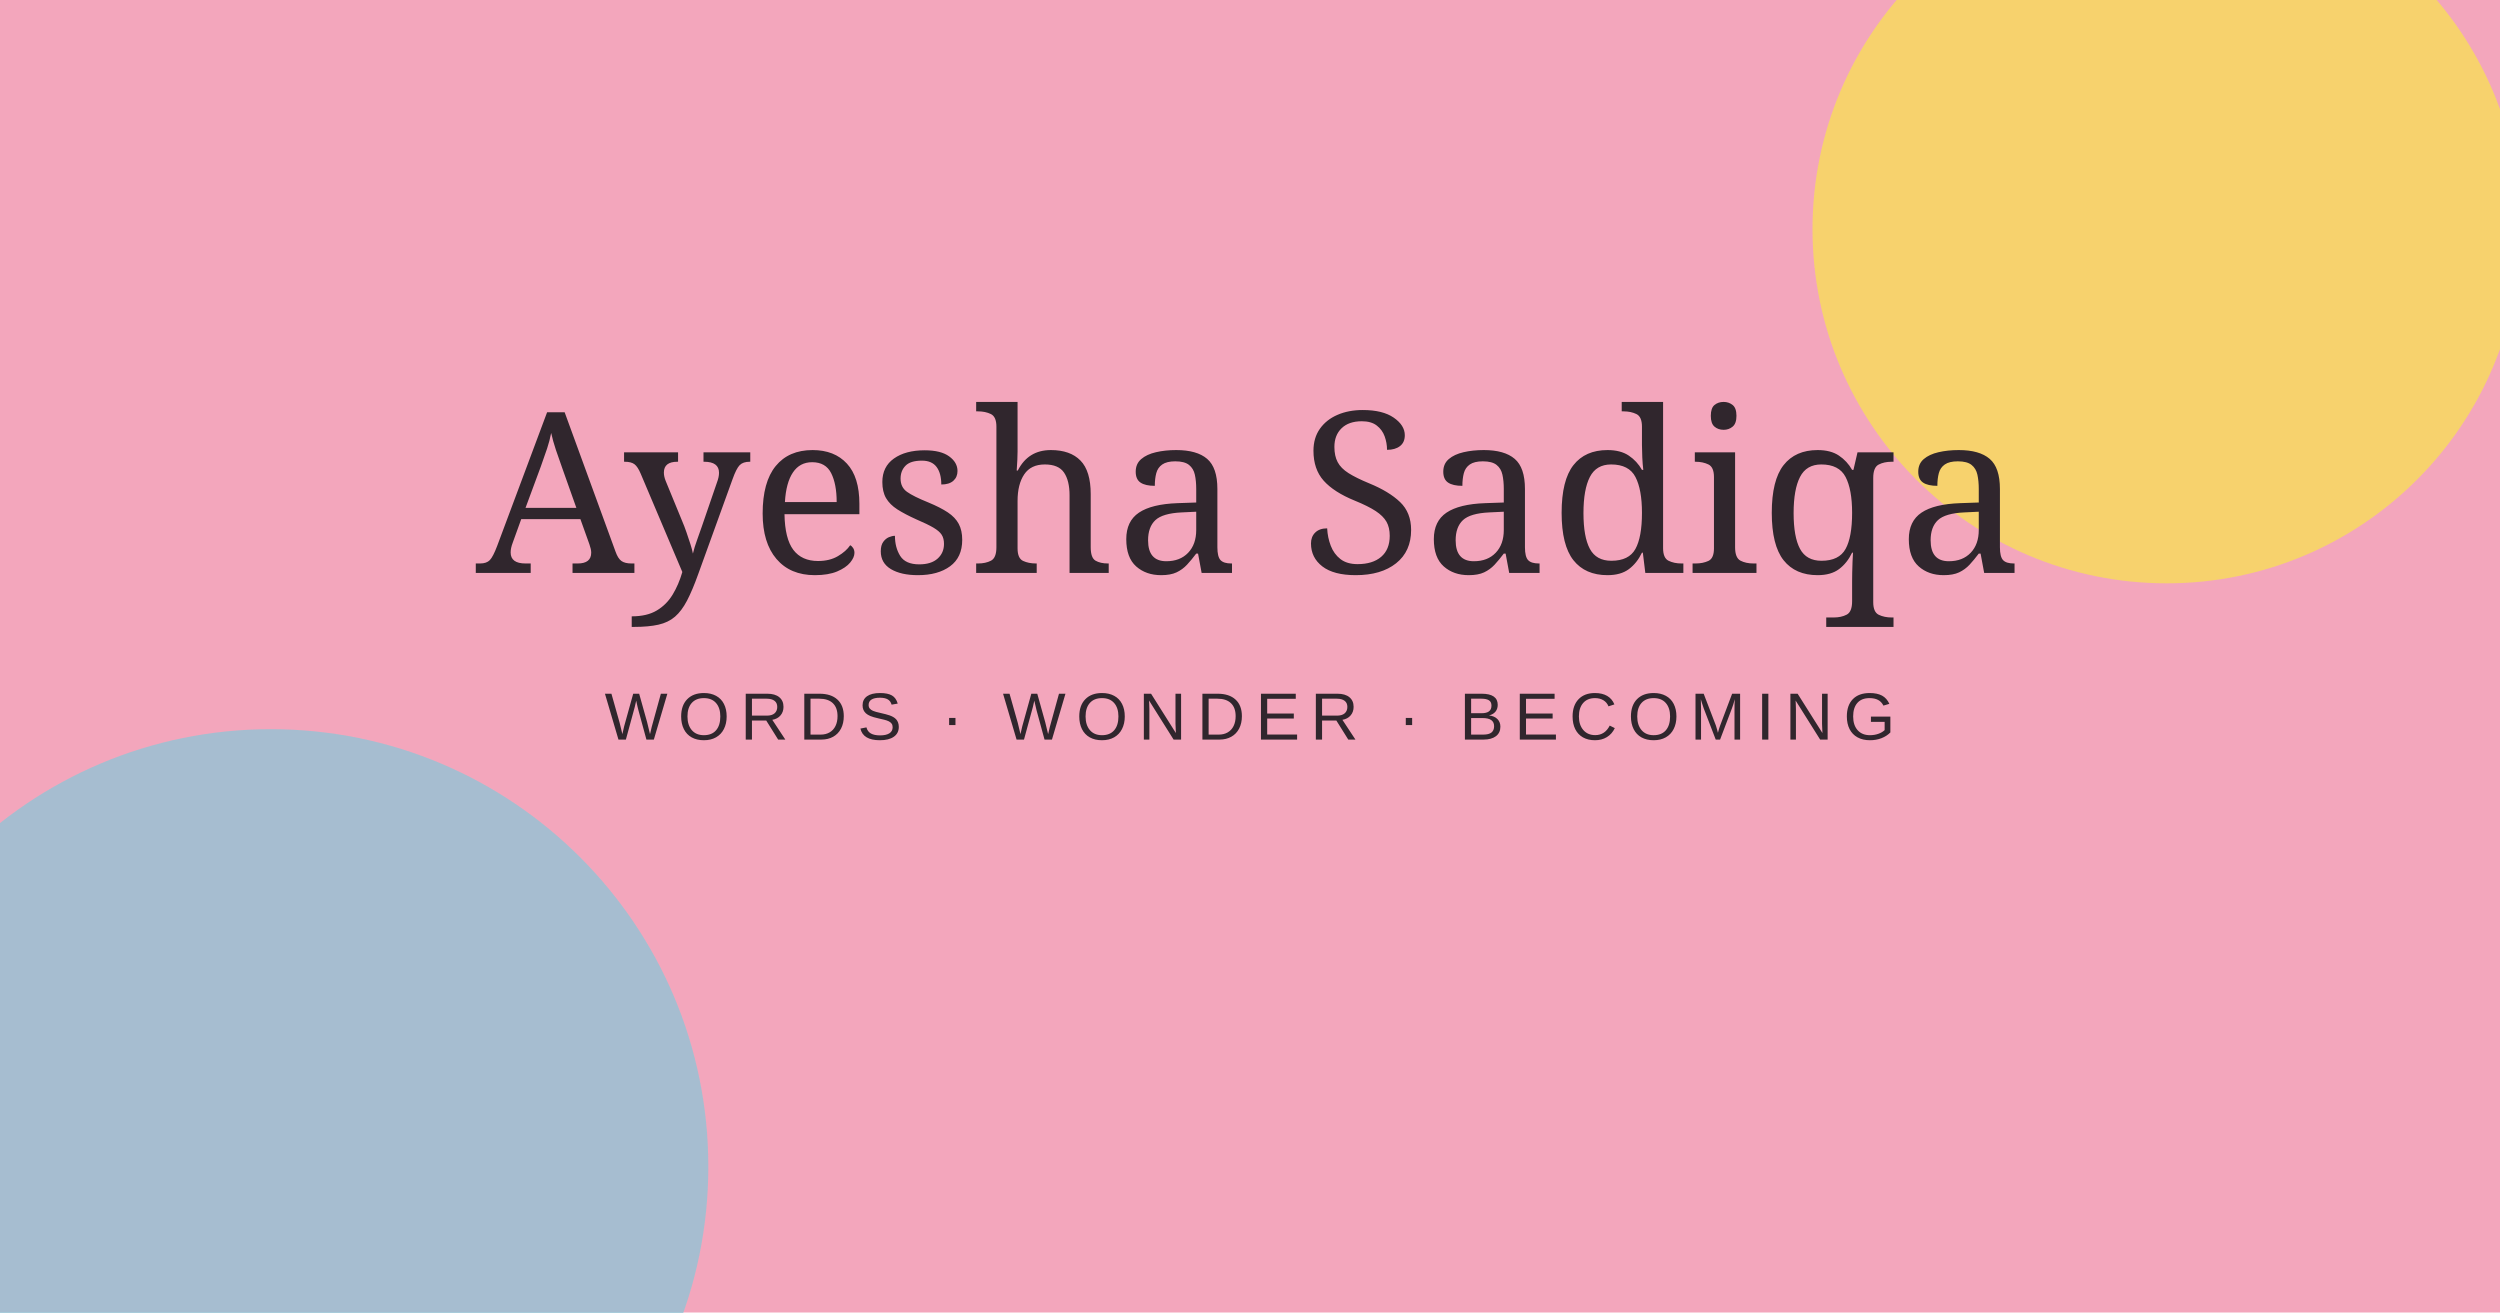
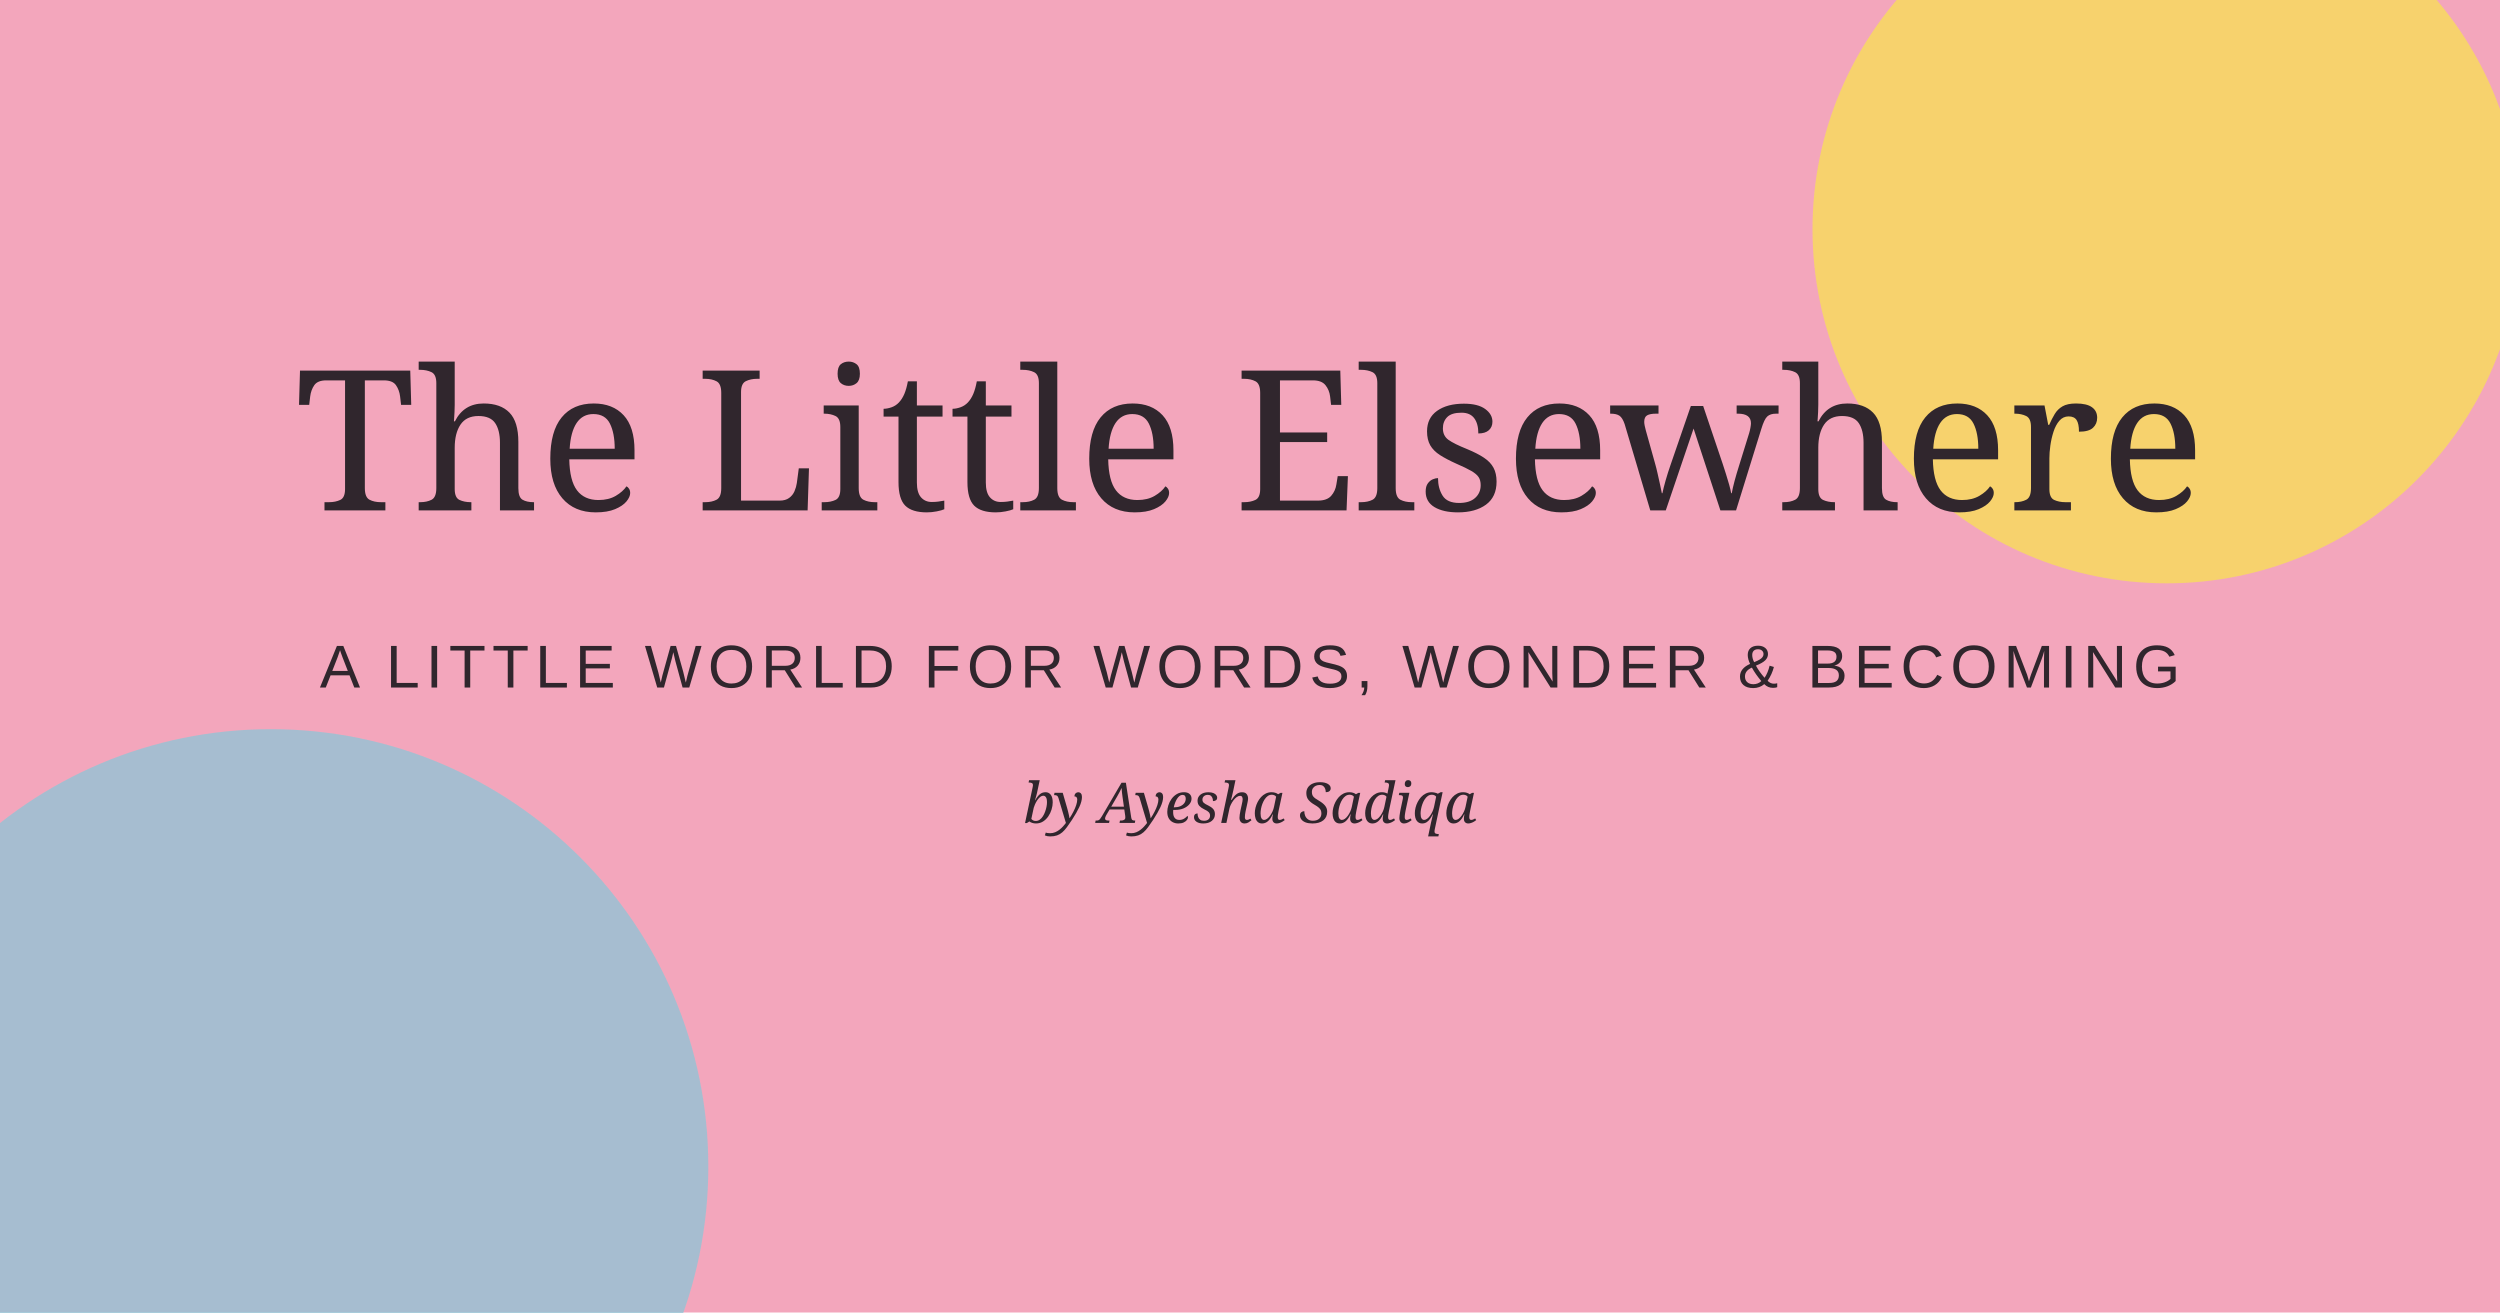
<svg xmlns="http://www.w3.org/2000/svg" width="1200" height="630" viewBox="0 0 1200 630">
  <rect width="1200" height="630" fill="#f3a6bc" />
  <circle cx="1040" cy="110" r="170" fill="#f7d765" opacity=".9" />
  <circle cx="130" cy="560" r="210" fill="#86c8d8" opacity=".7" />
-   <text x="600" y="275" text-anchor="middle" font-family="Georgia,serif" font-size="108" fill="#30262d">Ayesha Sadiqa</text>
-   <text x="600" y="355" text-anchor="middle" font-family="Arial,sans-serif" font-size="32" letter-spacing="5" fill="#30262d">WORDS · WONDER · BECOMING</text>
+   <text x="600" y="245" text-anchor="middle" font-family="Georgia,serif" font-size="94" fill="#30262d">The Little Elsewhere</text>
+   <text x="600" y="330" text-anchor="middle" font-family="Arial,sans-serif" font-size="29" letter-spacing="3" fill="#30262d">A LITTLE WORLD FOR WORDS, WONDER &amp; BECOMING</text>
+   <text x="600" y="395" text-anchor="middle" font-family="Georgia,serif" font-size="27" font-style="italic" fill="#30262d">by Ayesha Sadiqa</text>
</svg>
